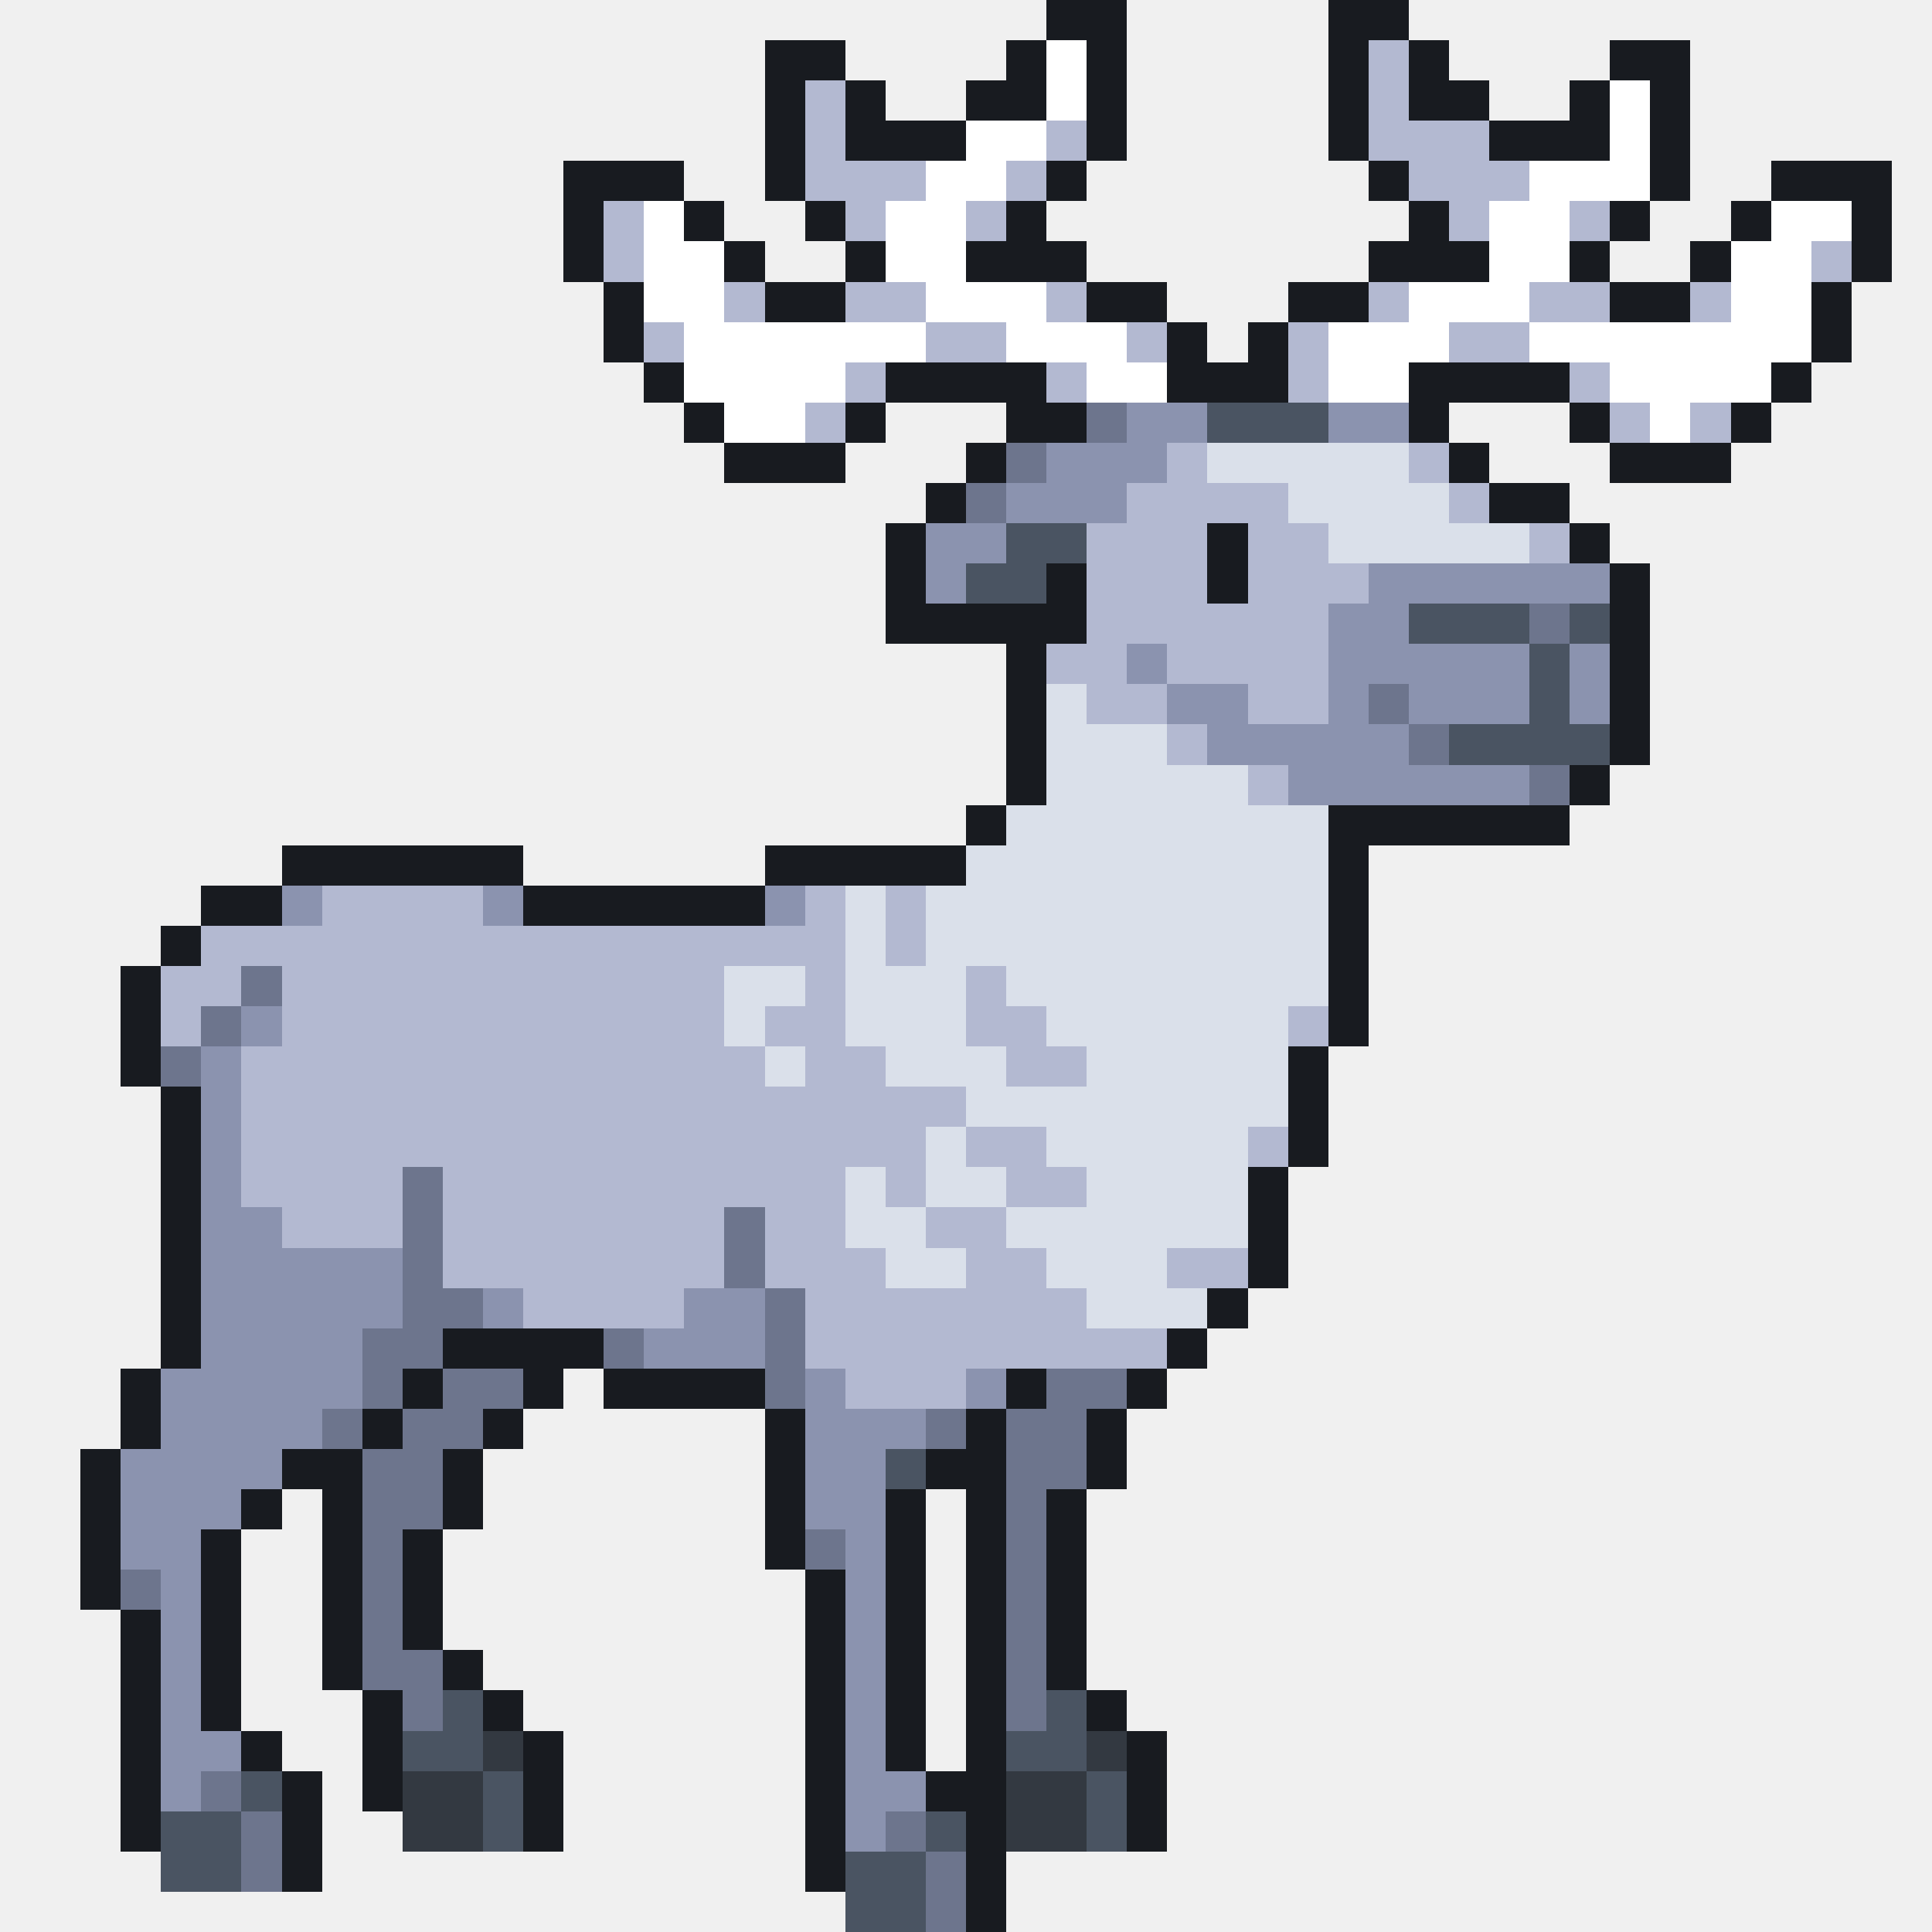
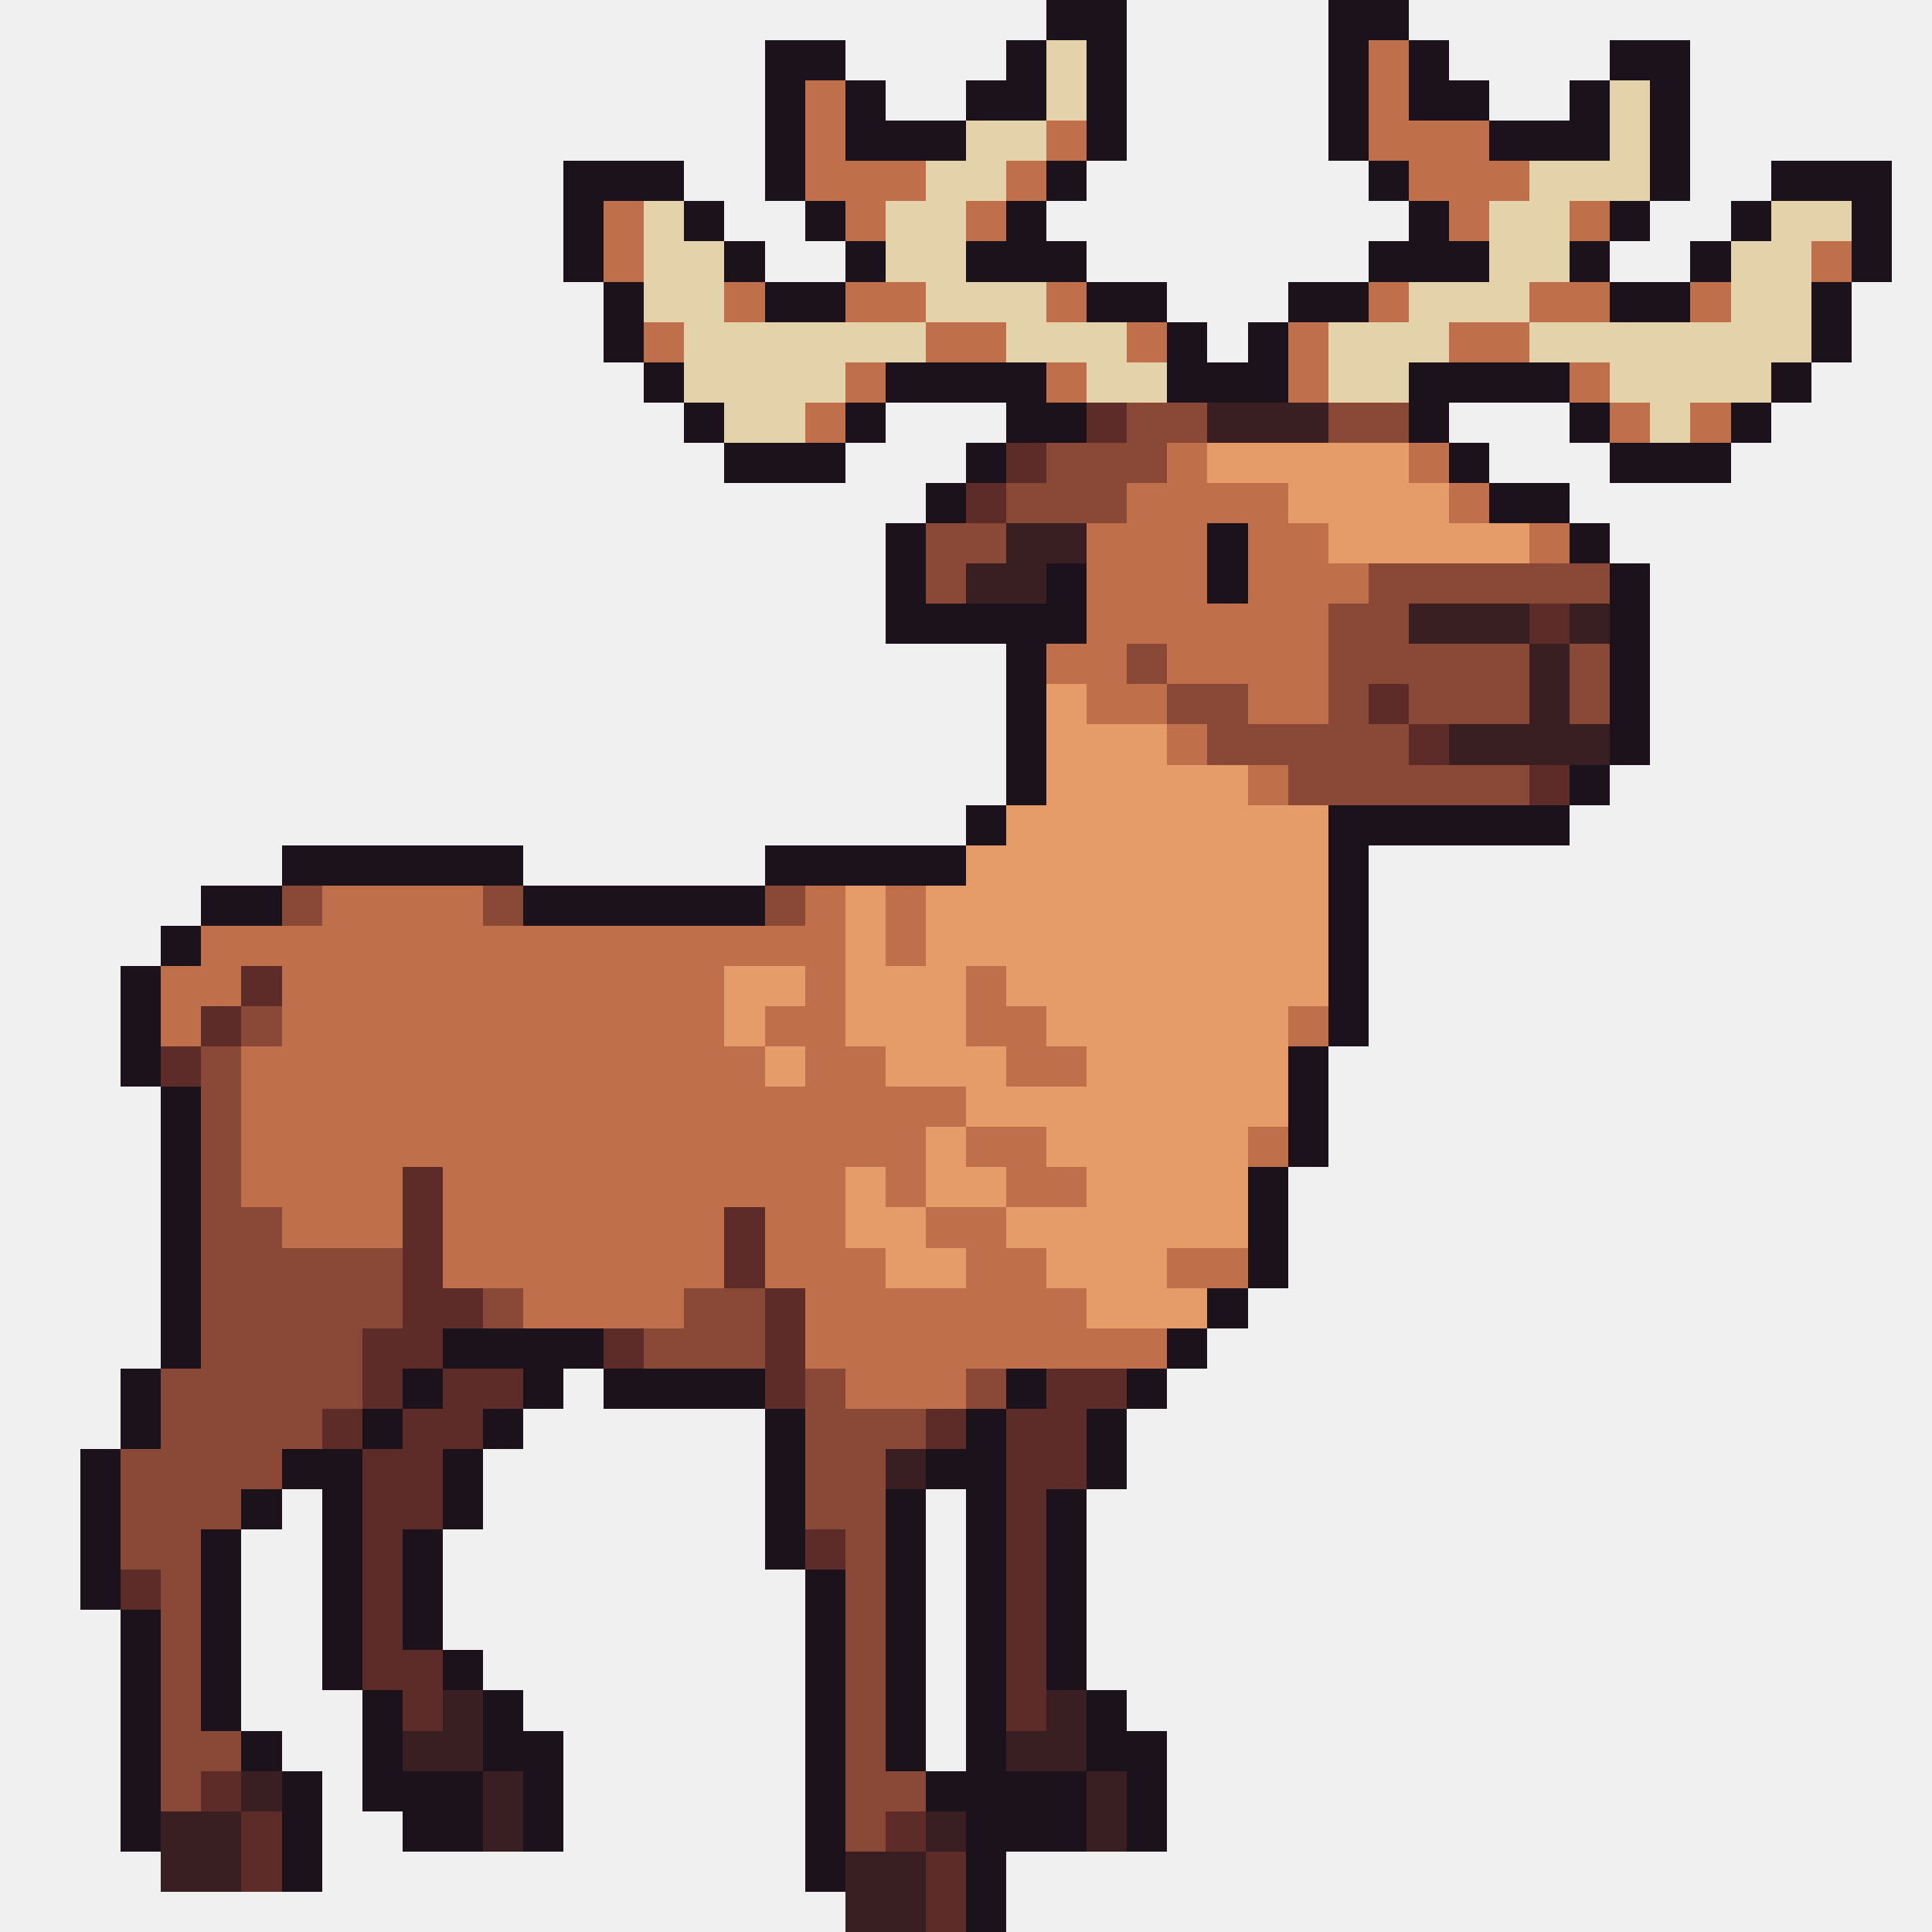
<svg xmlns="http://www.w3.org/2000/svg" viewBox="0 -0.5 48 48" shape-rendering="crispEdges">
-   <path stroke="#181b20" d="M26 0h2M33 0h2M19 1h2M25 1h1M27 1h1M33 1h1M35 1h1M40 1h2M19 2h1M21 2h1M24 2h2M27 2h1M33 2h1M35 2h2M39 2h1M41 2h1M19 3h1M21 3h3M27 3h1M33 3h1M37 3h3M41 3h1M14 4h3M19 4h1M26 4h1M34 4h1M41 4h1M44 4h3M14 5h1M17 5h1M20 5h1M25 5h1M35 5h1M40 5h1M43 5h1M46 5h1M14 6h1M18 6h1M21 6h1M24 6h3M34 6h3M39 6h1M42 6h1M46 6h1M15 7h1M19 7h2M27 7h2M32 7h2M40 7h2M45 7h1M15 8h1M29 8h1M31 8h1M45 8h1M16 9h1M22 9h4M29 9h3M35 9h4M44 9h1M17 10h1M21 10h1M25 10h2M35 10h1M39 10h1M43 10h1M18 11h3M24 11h1M36 11h1M40 11h3M23 12h1M37 12h2M22 13h1M30 13h1M39 13h1M22 14h1M26 14h1M30 14h1M40 14h1M22 15h5M40 15h1M25 16h1M40 16h1M25 17h1M40 17h1M25 18h1M40 18h1M25 19h1M39 19h1M24 20h1M33 20h6M7 21h6M19 21h5M33 21h1M5 22h2M13 22h6M33 22h1M4 23h1M33 23h1M3 24h1M33 24h1M3 25h1M33 25h1M3 26h1M32 26h1M4 27h1M32 27h1M4 28h1M32 28h1M4 29h1M31 29h1M4 30h1M31 30h1M4 31h1M31 31h1M4 32h1M30 32h1M4 33h1M11 33h4M29 33h1M3 34h1M10 34h1M13 34h1M15 34h4M25 34h1M28 34h1M3 35h1M9 35h1M12 35h1M19 35h1M24 35h1M27 35h1M2 36h1M7 36h2M11 36h1M19 36h1M23 36h2M27 36h1M2 37h1M6 37h1M8 37h1M11 37h1M19 37h1M22 37h1M24 37h1M26 37h1M2 38h1M5 38h1M8 38h1M10 38h1M19 38h1M22 38h1M24 38h1M26 38h1M2 39h1M5 39h1M8 39h1M10 39h1M20 39h1M22 39h1M24 39h1M26 39h1M3 40h1M5 40h1M8 40h1M10 40h1M20 40h1M22 40h1M24 40h1M26 40h1M3 41h1M5 41h1M8 41h1M11 41h1M20 41h1M22 41h1M24 41h1M26 41h1M3 42h1M5 42h1M9 42h1M12 42h1M20 42h1M22 42h1M24 42h1M27 42h1M3 43h1M6 43h1M9 43h1M13 43h1M20 43h1M22 43h1M24 43h1M28 43h1M3 44h1M7 44h1M9 44h1M13 44h1M20 44h1M23 44h2M28 44h1M3 45h1M7 45h1M13 45h1M20 45h1M24 45h1M28 45h1M7 46h1M20 46h1M24 46h1M24 47h1" />
-   <path stroke="#ffffff" d="M26 1h1M26 2h1M40 2h1M24 3h2M40 3h1M23 4h2M38 4h3M16 5h1M22 5h2M37 5h2M44 5h2M16 6h2M22 6h2M37 6h2M43 6h2M16 7h2M23 7h3M35 7h3M43 7h2M17 8h6M25 8h3M33 8h3M38 8h7M17 9h4M27 9h2M33 9h2M40 9h4M18 10h2M41 10h1" />
-   <path stroke="#b3b9d1" d="M34 1h1M20 2h1M34 2h1M20 3h1M26 3h1M34 3h3M20 4h3M25 4h1M35 4h3M15 5h1M21 5h1M24 5h1M36 5h1M39 5h1M15 6h1M45 6h1M18 7h1M21 7h2M26 7h1M34 7h1M38 7h2M42 7h1M16 8h1M23 8h2M28 8h1M32 8h1M36 8h2M21 9h1M26 9h1M32 9h1M39 9h1M20 10h1M40 10h1M42 10h1M29 11h1M35 11h1M28 12h4M36 12h1M27 13h3M31 13h2M38 13h1M27 14h3M31 14h3M27 15h6M26 16h2M29 16h4M27 17h2M31 17h2M29 18h1M31 19h1M8 22h4M20 22h1M22 22h1M5 23h16M22 23h1M4 24h2M7 24h11M20 24h1M24 24h1M4 25h1M7 25h11M19 25h2M24 25h2M32 25h1M6 26h13M20 26h2M25 26h2M6 27h18M6 28h17M24 28h2M31 28h1M6 29h4M11 29h10M22 29h1M25 29h2M7 30h3M11 30h7M19 30h2M23 30h2M11 31h7M19 31h3M24 31h2M29 31h2M13 32h4M20 32h7M20 33h9M21 34h3" />
-   <path stroke="#6d758d" d="M27 10h1M25 11h1M24 12h1M38 15h1M34 17h1M35 18h1M38 19h1M6 24h1M5 25h1M4 26h1M10 29h1M10 30h1M18 30h1M10 31h1M18 31h1M10 32h2M19 32h1M9 33h2M15 33h1M19 33h1M9 34h1M11 34h2M19 34h1M26 34h2M8 35h1M10 35h2M23 35h1M25 35h2M9 36h2M25 36h2M9 37h2M25 37h1M9 38h1M20 38h1M25 38h1M3 39h1M9 39h1M25 39h1M9 40h1M25 40h1M9 41h2M25 41h1M10 42h1M25 42h1M5 44h1M6 45h1M22 45h1M6 46h1M23 46h1M23 47h1" />
-   <path stroke="#8b93af" d="M28 10h2M33 10h2M26 11h3M25 12h3M23 13h2M23 14h1M34 14h6M33 15h2M28 16h1M33 16h5M39 16h1M29 17h2M33 17h1M35 17h3M39 17h1M30 18h5M32 19h6M7 22h1M12 22h1M19 22h1M6 25h1M5 26h1M5 27h1M5 28h1M5 29h1M5 30h2M5 31h5M5 32h5M12 32h1M17 32h2M5 33h4M16 33h3M4 34h5M20 34h1M24 34h1M4 35h4M20 35h3M3 36h4M20 36h2M3 37h3M20 37h2M3 38h2M21 38h1M4 39h1M21 39h1M4 40h1M21 40h1M4 41h1M21 41h1M4 42h1M21 42h1M4 43h2M21 43h1M4 44h1M21 44h2M21 45h1" />
-   <path stroke="#4a5462" d="M30 10h3M25 13h2M24 14h2M35 15h3M39 15h1M38 16h1M38 17h1M36 18h4M22 36h1M11 42h1M26 42h1M10 43h2M25 43h2M6 44h1M12 44h1M27 44h1M4 45h2M12 45h1M23 45h1M27 45h1M4 46h2M21 46h2M21 47h2" />
-   <path stroke="#dae0ea" d="M30 11h5M32 12h4M33 13h5M26 17h1M26 18h3M26 19h5M25 20h8M24 21h9M21 22h1M23 22h10M21 23h1M23 23h10M18 24h2M21 24h3M25 24h8M18 25h1M21 25h3M26 25h6M19 26h1M22 26h3M27 26h5M24 27h8M23 28h1M26 28h5M21 29h1M23 29h2M27 29h4M21 30h2M25 30h6M22 31h2M26 31h3M27 32h3" />
-   <path stroke="#333941" d="M12 43h1M27 43h1M10 44h2M25 44h2M10 45h2M25 45h2" />
+   <path stroke="#1c121c" d="M26 0h2M33 0h2M19 1h2M25 1h1M27 1h1M33 1h1M35 1h1M40 1h2M19 2h1M21 2h1M24 2h2M27 2h1M33 2h1M35 2h2M39 2h1M41 2h1M19 3h1M21 3h3M27 3h1M33 3h1M37 3h3M41 3h1M14 4h3M19 4h1M26 4h1M34 4h1M41 4h1M44 4h3M14 5h1M17 5h1M20 5h1M25 5h1M35 5h1M40 5h1M43 5h1M46 5h1M14 6h1M18 6h1M21 6h1M24 6h3M34 6h3M39 6h1M42 6h1M46 6h1M15 7h1M19 7h2M27 7h2M32 7h2M40 7h2M45 7h1M15 8h1M29 8h1M31 8h1M45 8h1M16 9h1M22 9h4M29 9h3M35 9h4M44 9h1M17 10h1M21 10h1M25 10h2M35 10h1M39 10h1M43 10h1M18 11h3M24 11h1M36 11h1M40 11h3M23 12h1M37 12h2M22 13h1M30 13h1M39 13h1M22 14h1M26 14h1M30 14h1M40 14h1M22 15h5M40 15h1M25 16h1M40 16h1M25 17h1M40 17h1M25 18h1M40 18h1M25 19h1M39 19h1M24 20h1M33 20h6M7 21h6M19 21h5M33 21h1M5 22h2M13 22h6M33 22h1M4 23h1M33 23h1M3 24h1M33 24h1M3 25h1M33 25h1M3 26h1M32 26h1M4 27h1M32 27h1M4 28h1M32 28h1M4 29h1M31 29h1M4 30h1M31 30h1M4 31h1M31 31h1M4 32h1M30 32h1M4 33h1M11 33h4M29 33h1M3 34h1M10 34h1M13 34h1M15 34h4M25 34h1M28 34h1M3 35h1M9 35h1M12 35h1M19 35h1M24 35h1M27 35h1M2 36h1M7 36h2M11 36h1M19 36h1M23 36h2M27 36h1M2 37h1M6 37h1M8 37h1M11 37h1M19 37h1M22 37h1M24 37h1M26 37h1M2 38h1M5 38h1M8 38h1M10 38h1M19 38h1M22 38h1M24 38h1M26 38h1M2 39h1M5 39h1M8 39h1M10 39h1M20 39h1M22 39h1M24 39h1M26 39h1M3 40h1M5 40h1M8 40h1M10 40h1M20 40h1M22 40h1M24 40h1M26 40h1M3 41h1M5 41h1M8 41h1M11 41h1M20 41h1M22 41h1M24 41h1M26 41h1M3 42h1M5 42h1M9 42h1M12 42h1M20 42h1M22 42h1M24 42h1M27 42h1M3 43h1M6 43h1M9 43h1M12 43h2M20 43h1M22 43h1M24 43h1M27 43h2M3 44h1M7 44h1M9 44h3M13 44h1M20 44h1M23 44h4M28 44h1M3 45h1M7 45h1M10 45h2M13 45h1M20 45h1M24 45h3M28 45h1M7 46h1M20 46h1M24 46h1M24 47h1" />
+   <path stroke="#e4d2aa" d="M26 1h1M26 2h1M40 2h1M24 3h2M40 3h1M23 4h2M38 4h3M16 5h1M22 5h2M37 5h2M44 5h2M16 6h2M22 6h2M37 6h2M43 6h2M16 7h2M23 7h3M35 7h3M43 7h2M17 8h6M25 8h3M33 8h3M38 8h7M17 9h4M27 9h2M33 9h2M40 9h4M18 10h2M41 10h1" />
+   <path stroke="#bf6f4a" d="M34 1h1M20 2h1M34 2h1M20 3h1M26 3h1M34 3h3M20 4h3M25 4h1M35 4h3M15 5h1M21 5h1M24 5h1M36 5h1M39 5h1M15 6h1M45 6h1M18 7h1M21 7h2M26 7h1M34 7h1M38 7h2M42 7h1M16 8h1M23 8h2M28 8h1M32 8h1M36 8h2M21 9h1M26 9h1M32 9h1M39 9h1M20 10h1M40 10h1M42 10h1M29 11h1M35 11h1M28 12h4M36 12h1M27 13h3M31 13h2M38 13h1M27 14h3M31 14h3M27 15h6M26 16h2M29 16h4M27 17h2M31 17h2M29 18h1M31 19h1M8 22h4M20 22h1M22 22h1M5 23h16M22 23h1M4 24h2M7 24h11M20 24h1M24 24h1M4 25h1M7 25h11M19 25h2M24 25h2M32 25h1M6 26h13M20 26h2M25 26h2M6 27h18M6 28h17M24 28h2M31 28h1M6 29h4M11 29h10M22 29h1M25 29h2M7 30h3M11 30h7M19 30h2M23 30h2M11 31h7M19 31h3M24 31h2M29 31h2M13 32h4M20 32h7M20 33h9M21 34h3" />
+   <path stroke="#5d2c28" d="M27 10h1M25 11h1M24 12h1M38 15h1M34 17h1M35 18h1M38 19h1M6 24h1M5 25h1M4 26h1M10 29h1M10 30h1M18 30h1M10 31h1M18 31h1M10 32h2M19 32h1M9 33h2M15 33h1M19 33h1M9 34h1M11 34h2M19 34h1M26 34h2M8 35h1M10 35h2M23 35h1M25 35h2M9 36h2M25 36h2M9 37h2M25 37h1M9 38h1M20 38h1M25 38h1M3 39h1M9 39h1M25 39h1M9 40h1M25 40h1M9 41h2M25 41h1M10 42h1M25 42h1M5 44h1M6 45h1M22 45h1M6 46h1M23 46h1M23 47h1" />
+   <path stroke="#8a4836" d="M28 10h2M33 10h2M26 11h3M25 12h3M23 13h2M23 14h1M34 14h6M33 15h2M28 16h1M33 16h5M39 16h1M29 17h2M33 17h1M35 17h3M39 17h1M30 18h5M32 19h6M7 22h1M12 22h1M19 22h1M6 25h1M5 26h1M5 27h1M5 28h1M5 29h1M5 30h2M5 31h5M5 32h5M12 32h1M17 32h2M5 33h4M16 33h3M4 34h5M20 34h1M24 34h1M4 35h4M20 35h3M3 36h4M20 36h2M3 37h3M20 37h2M3 38h2M21 38h1M4 39h1M21 39h1M4 40h1M21 40h1M4 41h1M21 41h1M4 42h1M21 42h1M4 43h2M21 43h1M4 44h1M21 44h2M21 45h1" />
+   <path stroke="#391f21" d="M30 10h3M25 13h2M24 14h2M35 15h3M39 15h1M38 16h1M38 17h1M36 18h4M22 36h1M11 42h1M26 42h1M10 43h2M25 43h2M6 44h1M12 44h1M27 44h1M4 45h2M12 45h1M23 45h1M27 45h1M4 46h2M21 46h2M21 47h2" />
+   <path stroke="#e69c69" d="M30 11h5M32 12h4M33 13h5M26 17h1M26 18h3M26 19h5M25 20h8M24 21h9M21 22h1M23 22h10M21 23h1M23 23h10M18 24h2M21 24h3M25 24h8M18 25h1M21 25h3M26 25h6M19 26h1M22 26h3M27 26h5M24 27h8M23 28h1M26 28h5M21 29h1M23 29h2M27 29h4M21 30h2M25 30h6M22 31h2M26 31h3M27 32h3" />
</svg>
